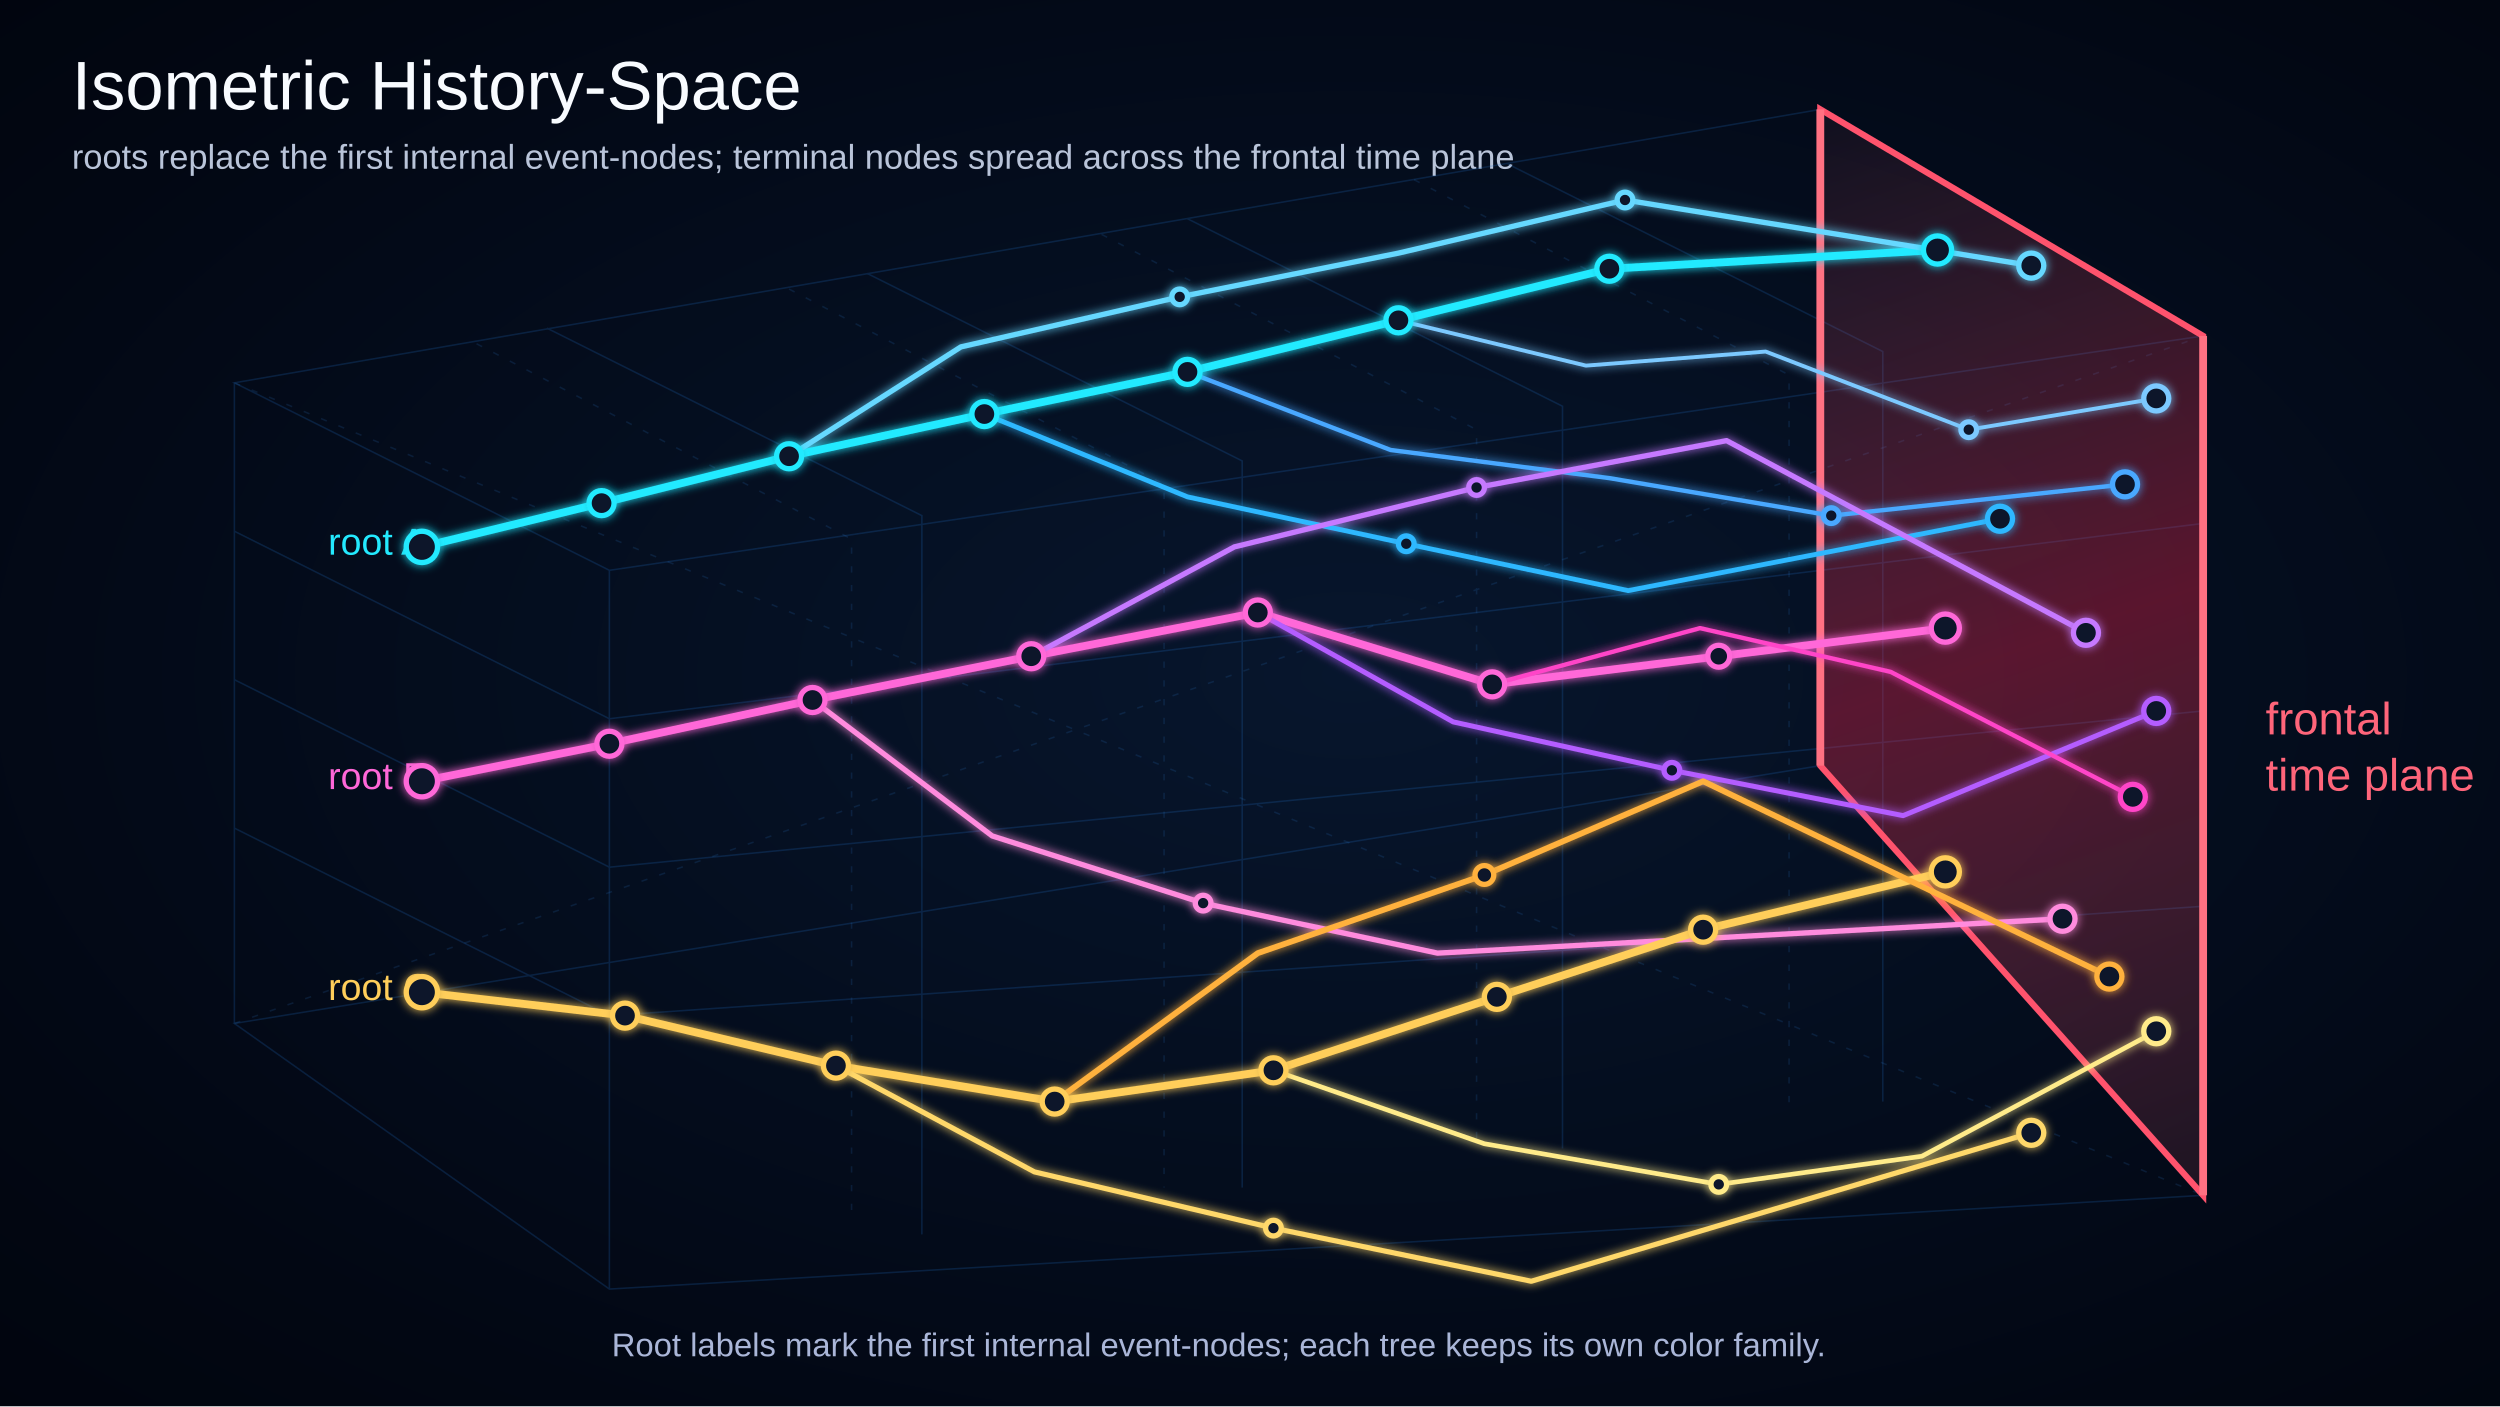
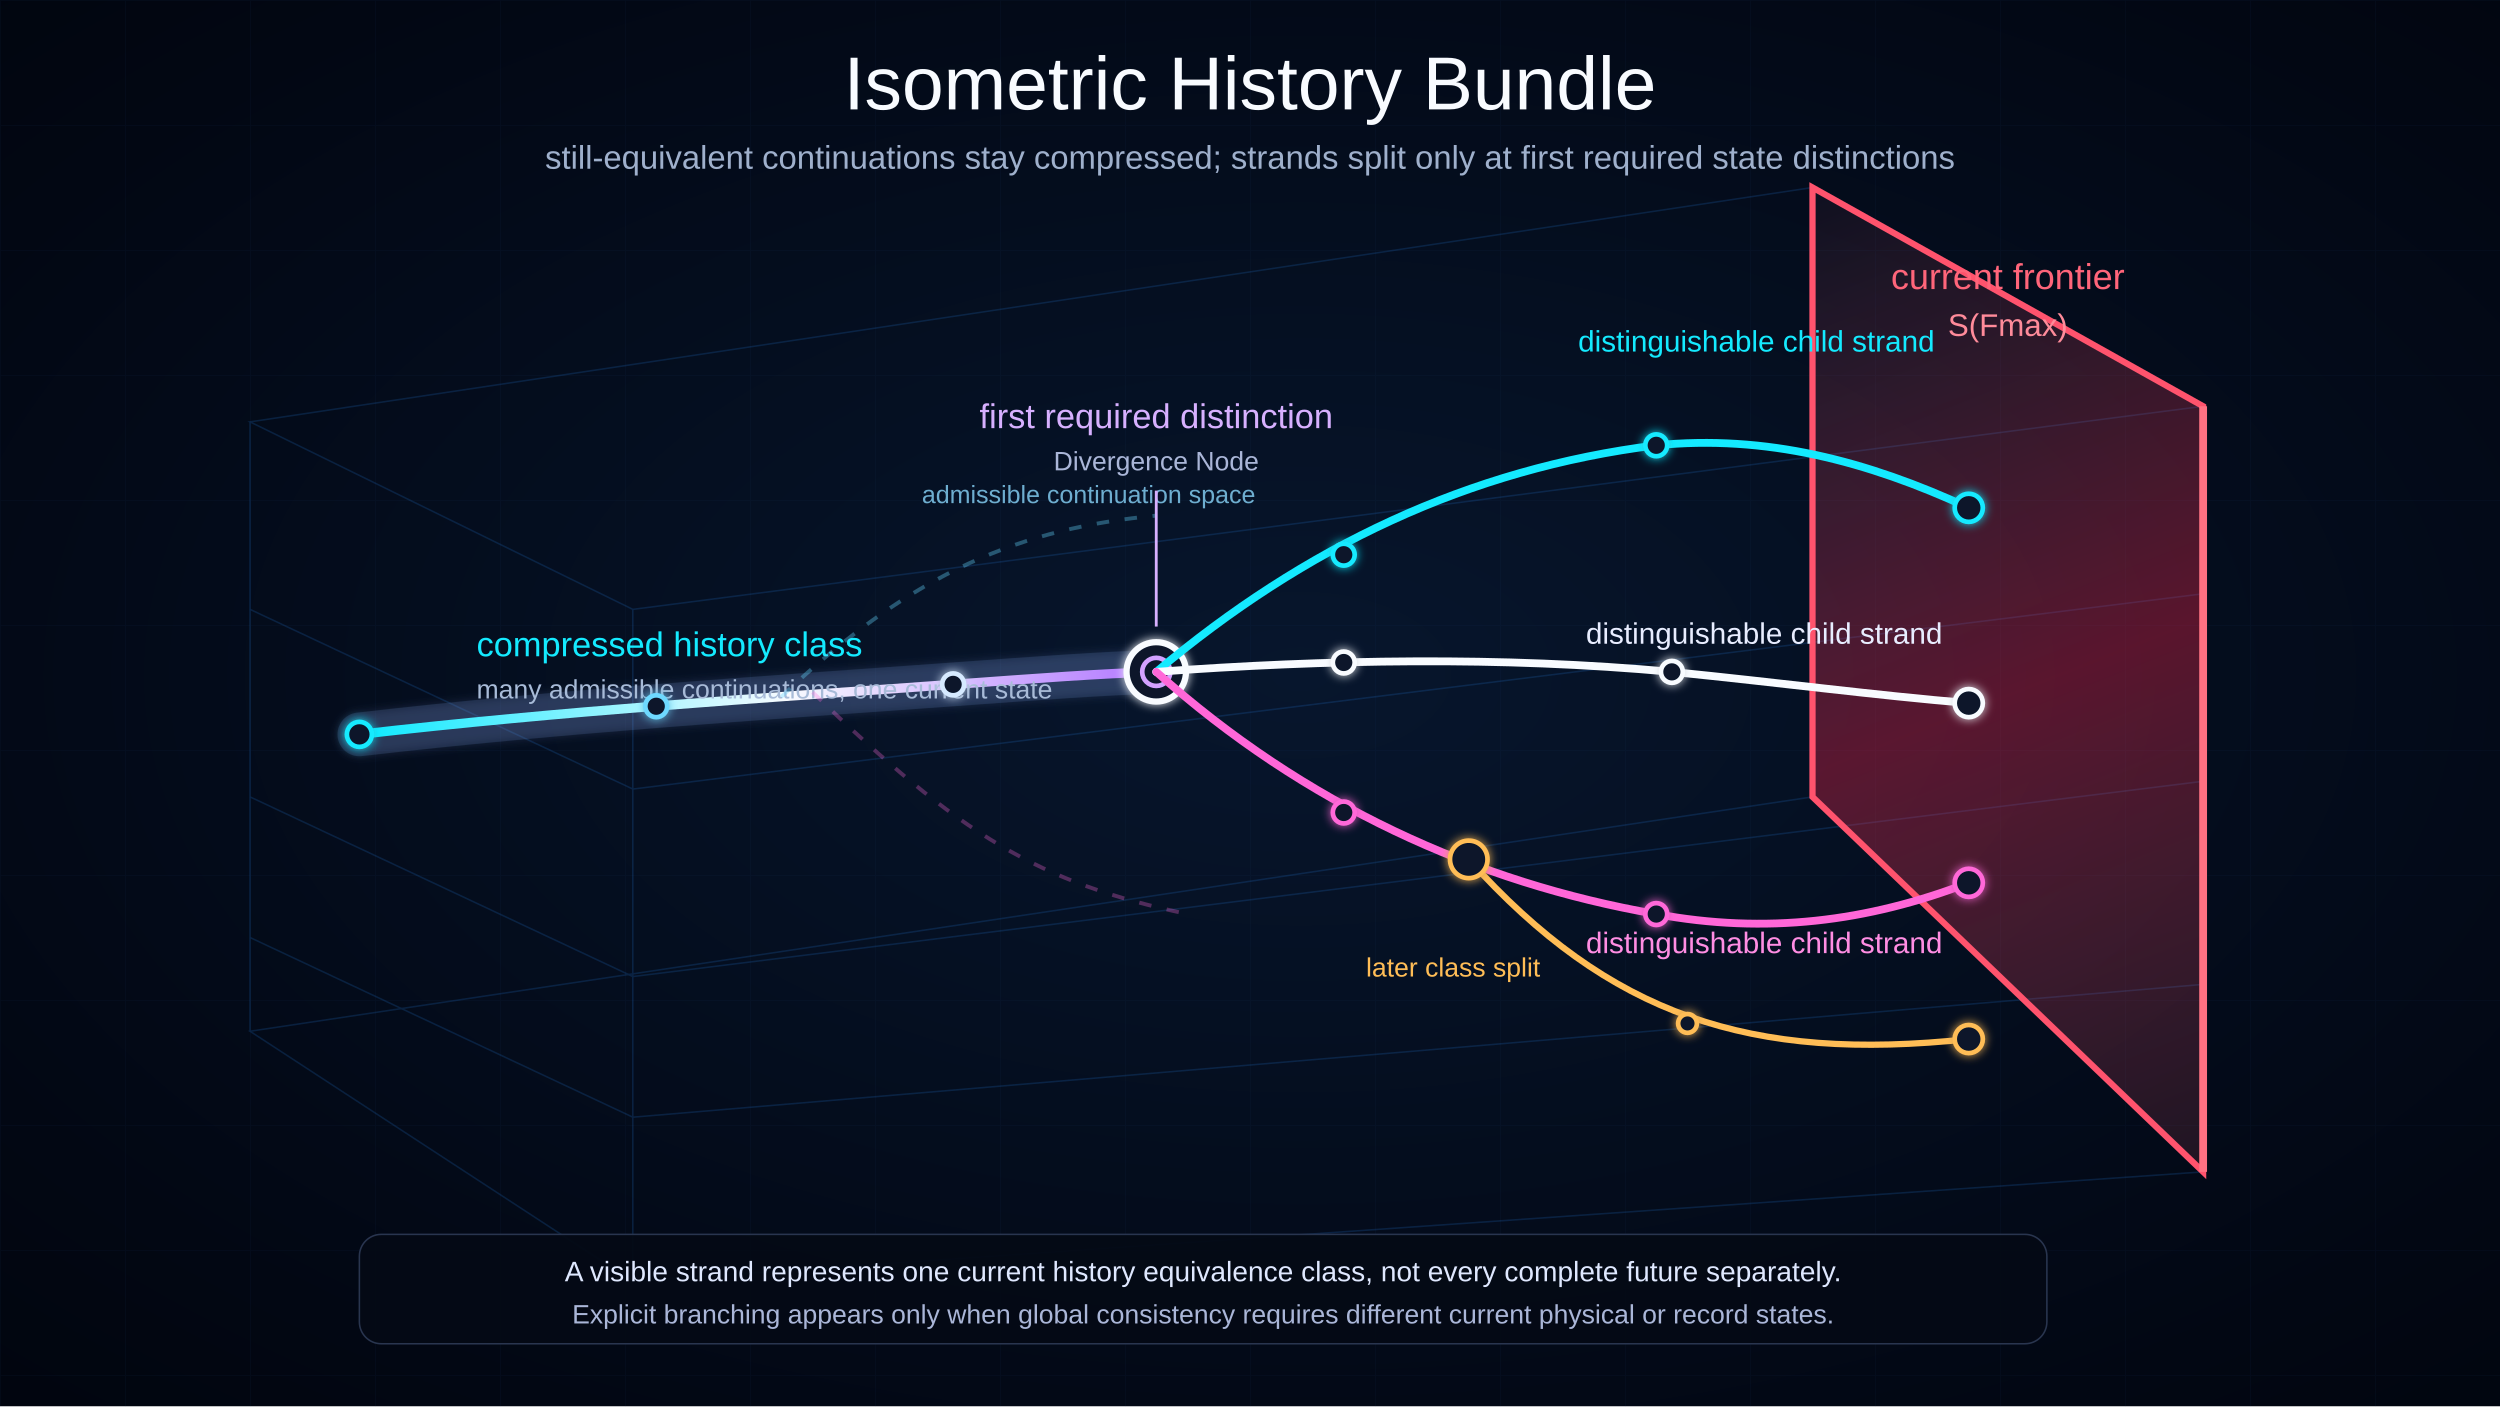
<svg xmlns="http://www.w3.org/2000/svg" viewBox="0 0 1600 900" role="img" aria-labelledby="title desc">
  <defs>
-     <radialGradient id="bg" cx="54%" cy="48%" r="88%">
+     <radialGradient id="bg" cx="52%" cy="48%" r="88%">
      <stop offset="0" stop-color="#07162d" />
      <stop offset="0.68" stop-color="#020713" />
      <stop offset="1" stop-color="#00030a" />
    </radialGradient>
-     <linearGradient id="plane" x1="1165" y1="70" x2="1410" y2="765" gradientUnits="userSpaceOnUse">
+     <linearGradient id="plane" x1="1160" y1="130" x2="1410" y2="760" gradientUnits="userSpaceOnUse">
      <stop offset="0" stop-color="#ff6b7d" stop-opacity="0.05" />
      <stop offset="0.5" stop-color="#ff234a" stop-opacity="0.34" />
      <stop offset="1" stop-color="#ff6b7d" stop-opacity="0.10" />
    </linearGradient>
-     <filter id="glow" x="-70%" y="-70%" width="240%" height="240%">
+     <linearGradient id="shared" x1="240" y1="470" x2="720" y2="430" gradientUnits="userSpaceOnUse">
+       <stop offset="0" stop-color="#14eaff" />
+       <stop offset="0.55" stop-color="#f8fbff" />
+       <stop offset="1" stop-color="#b781ff" />
+     </linearGradient>
+     <filter id="glow" x="-80%" y="-80%" width="260%" height="260%">
      <feGaussianBlur stdDeviation="3" result="b" />
      <feMerge>
        <feMergeNode in="b" />
        <feMergeNode in="SourceGraphic" />
      </feMerge>
    </filter>
+     <pattern id="grid" width="80" height="80" patternUnits="userSpaceOnUse">
+       <path d="M80 0H0V80" fill="none" stroke="#16426f" stroke-opacity="0.10" />
+     </pattern>
  </defs>
  <rect width="1600" height="900" fill="url(#bg)" />
-   <text x="46" y="70" fill="#f8fbff" font-family="Segoe UI, Arial, sans-serif" font-size="44">Isometric History-Space</text>
-   <text x="46" y="108" fill="#b9c4d9" font-family="Segoe UI, Arial, sans-serif" font-size="22">roots replace the first internal event-nodes; terminal nodes spread across the frontal time plane</text>
+   <rect width="1600" height="900" fill="url(#grid)" />
+   <text x="800" y="70" fill="#f8fbff" font-family="Segoe UI, Arial, sans-serif" font-size="48" text-anchor="middle">Isometric History Bundle</text>
+   <text x="800" y="108" fill="#9fb0cc" font-family="Segoe UI, Arial, sans-serif" font-size="21" text-anchor="middle">still-equivalent continuations stay compressed; strands split only at first required state distinctions</text>
  <g stroke="#1f6fc7" fill="none" opacity="0.22">
-     <path d="M150 245 L1165 70 L1410 215 L390 365 Z" />
-     <path d="M150 655 L1165 490 L1410 765 L390 825 Z" />
-     <path d="M150 245 V655 M390 365 V825 M1165 70 V490 M1410 215 V765" />
-     <path d="M150 340 L390 460 L1410 335 M150 435 L390 555 L1410 455 M150 530 L390 650 L1410 580" />
-     <path d="M350 210 L590 330 V790 M555 175 L795 295 V760 M760 140 L1000 260 V735 M965 105 L1205 225 V705" />
+     <path d="M160 270 L1160 120 L1410 260 L405 390 Z" />
+     <path d="M160 660 L1160 510 L1410 750 L405 820 Z" />
+     <path d="M160 270V660 M405 390V820 M1160 120V510 M1410 260V750" />
+     <path d="M160 390 L405 505 L1410 380 M160 510 L405 625 L1410 500 M160 600 L405 715 L1410 630" />
  </g>
-   <g opacity="0.16" stroke="#2d7fd7" fill="none" stroke-dasharray="4 8">
-     <path d="M150 245 L1410 765 M150 655 L1410 215" />
-     <path d="M305 220 L545 345 L545 780 M505 185 L745 310 L745 760 M705 150 L945 275 L945 735 M905 115 L1145 240 L1145 710" />
+   <polygon points="1160,120 1410,260 1410,750 1160,510" fill="url(#plane)" stroke="#ff536d" stroke-width="4" />
+   <line x1="1410" y1="260" x2="1410" y2="750" stroke="#ff7182" stroke-width="5" />
+   <text x="1285" y="185" fill="#ff657a" font-family="Segoe UI, Arial, sans-serif" font-size="23" text-anchor="middle">current frontier</text>
+   <text x="1285" y="215" fill="#ff8b9a" font-family="Segoe UI, Arial, sans-serif" font-size="20" text-anchor="middle">S(Fmax)</text>
+   <path d="M230 470 C360 455 485 447 610 438 C665 434 705 431 740 430" fill="none" stroke="#7895d5" stroke-opacity="0.18" stroke-width="28" stroke-linecap="round" filter="url(#glow)" />
+   <path d="M230 470 C360 455 485 447 610 438 C665 434 705 431 740 430" fill="none" stroke="url(#shared)" stroke-width="6" stroke-linecap="round" />
+   <text x="305" y="420" fill="#14eaff" font-family="Segoe UI, Arial, sans-serif" font-size="22">compressed history class</text>
+   <text x="305" y="447" fill="#a8bbd8" font-family="Segoe UI, Arial, sans-serif" font-size="17">many admissible continuations, one current state</text>
+   <path d="M500 446 C585 365 655 338 740 330" fill="none" stroke="#66d8ff" stroke-opacity="0.35" stroke-width="2.5" stroke-dasharray="8 10" />
+   <path d="M520 443 C615 535 665 565 760 585" fill="none" stroke="#ff67d8" stroke-opacity="0.30" stroke-width="2.5" stroke-dasharray="8 10" />
+   <text x="590" y="322" fill="#6eaed0" font-family="Segoe UI, Arial, sans-serif" font-size="16">admissible continuation space</text>
+   <g filter="url(#glow)">
+     <circle cx="740" cy="430" r="19" fill="#07152a" stroke="#f8fbff" stroke-width="4" />
+     <circle cx="740" cy="430" r="9" fill="#07152a" stroke="#d3a1ff" stroke-width="3" />
  </g>
-   <polygon points="1165,70 1410,215 1410,765 1165,490" fill="url(#plane)" stroke="#ff536d" stroke-width="4" />
-   <line x1="1165" y1="70" x2="1165" y2="490" stroke="#ff7182" stroke-width="5" />
-   <line x1="1410" y1="215" x2="1410" y2="765" stroke="#ff7182" stroke-width="5" />
-   <text x="1450" y="470" fill="#ff657a" font-family="Segoe UI, Arial, sans-serif" font-size="29">frontal</text>
-   <text x="1450" y="506" fill="#ff657a" font-family="Segoe UI, Arial, sans-serif" font-size="29">time plane</text>
-   <text x="210" y="355" fill="#23eaff" font-family="Segoe UI, Arial, sans-serif" font-size="24">root A</text>
-   <text x="210" y="505" fill="#ff67d8" font-family="Segoe UI, Arial, sans-serif" font-size="24">root B</text>
-   <text x="210" y="640" fill="#ffce5a" font-family="Segoe UI, Arial, sans-serif" font-size="24">root C</text>
-   <g fill="none" stroke-linecap="round" stroke-linejoin="round" filter="url(#glow)">
-     <polyline points="270,350 385,322 505,292 630,265 760,238 895,205 1030,172 1240,160" stroke="#23eaff" stroke-width="5" />
-     <polyline points="505,292 615,222 755,190 895,162 1040,128 1300,170" stroke="#66d8ff" stroke-width="3.4" />
-     <polyline points="630,265 760,318 900,348 1042,378 1280,332" stroke="#2fb8ff" stroke-width="3.1" />
-     <polyline points="760,238 890,288 1030,306 1172,330 1360,310" stroke="#4aa8ff" stroke-width="2.8" />
-     <polyline points="895,205 1015,234 1130,225 1260,275 1380,255" stroke="#7cc9ff" stroke-width="2.5" />
-     <polyline points="270,500 390,476 520,448 660,420 805,392 955,438 1100,420 1245,402" stroke="#ff67d8" stroke-width="5" />
-     <polyline points="520,448 635,535 770,578 920,610 1320,588" stroke="#ff8bdd" stroke-width="3.4" />
-     <polyline points="660,420 790,350 945,312 1105,282 1335,405" stroke="#c679ff" stroke-width="3.4" />
-     <polyline points="805,392 930,462 1070,493 1218,522 1380,455" stroke="#b45dff" stroke-width="3.2" />
-     <polyline points="955,438 1088,402 1210,430 1365,510" stroke="#ff45c8" stroke-width="2.8" />
-     <polyline points="270,635 400,650 535,682 675,705 815,685 958,638 1090,595 1245,558" stroke="#ffce5a" stroke-width="5" />
-     <polyline points="535,682 662,750 815,786 980,820 1300,725" stroke="#ffd86b" stroke-width="3.3" />
-     <polyline points="675,705 805,610 950,560 1090,500 1350,625" stroke="#ffb13d" stroke-width="3.7" />
-     <polyline points="815,685 950,732 1100,758 1230,740 1380,660" stroke="#ffeb8a" stroke-width="3" />
+   <text x="740" y="274" fill="#d7b0ff" font-family="Segoe UI, Arial, sans-serif" font-size="22" text-anchor="middle">first required distinction</text>
+   <text x="740" y="301" fill="#aab6d8" font-family="Segoe UI, Arial, sans-serif" font-size="17" text-anchor="middle">Divergence Node</text>
+   <path d="M740 314V401" stroke="#d7b0ff" stroke-width="1.8" />
+   <path d="M740 430 C835 350 940 300 1060 285 C1130 278 1195 295 1260 325" fill="none" stroke="#14eaff" stroke-width="5" stroke-linecap="round" />
+   <path d="M740 430 C850 422 960 420 1070 430 C1140 437 1200 445 1260 450" fill="none" stroke="#f8fbff" stroke-width="5" stroke-linecap="round" />
+   <path d="M740 430 C835 515 945 565 1060 585 C1130 598 1195 590 1260 565" fill="none" stroke="#ff67d8" stroke-width="5" stroke-linecap="round" />
+   <path d="M940 550 C1030 650 1120 680 1260 665" fill="none" stroke="#ffbd56" stroke-width="4" stroke-linecap="round" />
+   <g filter="url(#glow)">
+     <circle cx="940" cy="550" r="12" fill="#07152a" stroke="#ffbd56" stroke-width="3" />
  </g>
-   <g fill="#07152a" stroke-width="3.4" filter="url(#glow)">
-     <circle cx="270" cy="350" r="10" stroke="#23eaff" />
-     <circle cx="385" cy="322" r="8" stroke="#23eaff" />
-     <circle cx="505" cy="292" r="8" stroke="#23eaff" />
-     <circle cx="630" cy="265" r="8" stroke="#23eaff" />
-     <circle cx="760" cy="238" r="8" stroke="#23eaff" />
-     <circle cx="895" cy="205" r="8" stroke="#23eaff" />
-     <circle cx="1030" cy="172" r="8" stroke="#23eaff" />
-     <circle cx="1240" cy="160" r="9" stroke="#23eaff" />
-     <circle cx="755" cy="190" r="5" stroke="#66d8ff" />
-     <circle cx="1040" cy="128" r="5" stroke="#66d8ff" />
-     <circle cx="1300" cy="170" r="8" stroke="#66d8ff" />
-     <circle cx="900" cy="348" r="5" stroke="#2fb8ff" />
-     <circle cx="1280" cy="332" r="8" stroke="#2fb8ff" />
-     <circle cx="1172" cy="330" r="5" stroke="#4aa8ff" />
-     <circle cx="1360" cy="310" r="8" stroke="#4aa8ff" />
-     <circle cx="1260" cy="275" r="5" stroke="#7cc9ff" />
-     <circle cx="1380" cy="255" r="8" stroke="#7cc9ff" />
-     <circle cx="270" cy="500" r="10" stroke="#ff67d8" />
-     <circle cx="390" cy="476" r="8" stroke="#ff67d8" />
-     <circle cx="520" cy="448" r="8" stroke="#ff67d8" />
-     <circle cx="660" cy="420" r="8" stroke="#ff67d8" />
-     <circle cx="805" cy="392" r="8" stroke="#ff67d8" />
-     <circle cx="955" cy="438" r="8" stroke="#ff67d8" />
-     <circle cx="1100" cy="420" r="7" stroke="#ff67d8" />
-     <circle cx="1245" cy="402" r="9" stroke="#ff67d8" />
-     <circle cx="770" cy="578" r="5" stroke="#ff8bdd" />
-     <circle cx="1320" cy="588" r="8" stroke="#ff8bdd" />
-     <circle cx="945" cy="312" r="5" stroke="#c679ff" />
-     <circle cx="1335" cy="405" r="8" stroke="#c679ff" />
-     <circle cx="1070" cy="493" r="5" stroke="#b45dff" />
-     <circle cx="1380" cy="455" r="8" stroke="#b45dff" />
-     <circle cx="1365" cy="510" r="8" stroke="#ff45c8" />
-     <circle cx="270" cy="635" r="10" stroke="#ffce5a" />
-     <circle cx="400" cy="650" r="8" stroke="#ffce5a" />
-     <circle cx="535" cy="682" r="8" stroke="#ffce5a" />
-     <circle cx="675" cy="705" r="8" stroke="#ffce5a" />
-     <circle cx="815" cy="685" r="8" stroke="#ffce5a" />
-     <circle cx="958" cy="638" r="8" stroke="#ffce5a" />
-     <circle cx="1090" cy="595" r="8" stroke="#ffce5a" />
-     <circle cx="1245" cy="558" r="9" stroke="#ffce5a" />
-     <circle cx="815" cy="786" r="5" stroke="#ffd86b" />
-     <circle cx="1300" cy="725" r="8" stroke="#ffd86b" />
-     <circle cx="950" cy="560" r="6" stroke="#ffb13d" />
-     <circle cx="1350" cy="625" r="8" stroke="#ffb13d" />
-     <circle cx="1100" cy="758" r="5" stroke="#ffeb8a" />
-     <circle cx="1380" cy="660" r="8" stroke="#ffeb8a" />
+   <text x="930" y="625" fill="#ffbd56" font-family="Segoe UI, Arial, sans-serif" font-size="17" text-anchor="middle">later class split</text>
+   <g fill="#07152a" stroke-width="3" filter="url(#glow)">
+     <circle cx="230" cy="470" r="8" stroke="#14eaff" />
+     <circle cx="420" cy="452" r="7" stroke="#6ed9ff" />
+     <circle cx="610" cy="438" r="7" stroke="#d6eaff" />
+     <circle cx="860" cy="355" r="7" stroke="#14eaff" />
+     <circle cx="1060" cy="285" r="7" stroke="#14eaff" />
+     <circle cx="1260" cy="325" r="9" stroke="#14eaff" />
+     <circle cx="860" cy="424" r="7" stroke="#f8fbff" />
+     <circle cx="1070" cy="430" r="7" stroke="#f8fbff" />
+     <circle cx="1260" cy="450" r="9" stroke="#f8fbff" />
+     <circle cx="860" cy="520" r="7" stroke="#ff67d8" />
+     <circle cx="1060" cy="585" r="7" stroke="#ff67d8" />
+     <circle cx="1260" cy="565" r="9" stroke="#ff67d8" />
+     <circle cx="1080" cy="655" r="6" stroke="#ffbd56" />
+     <circle cx="1260" cy="665" r="9" stroke="#ffbd56" />
  </g>
-   <text x="780" y="868" fill="#aab6d8" font-family="Segoe UI, Arial, sans-serif" font-size="21" text-anchor="middle">Root labels mark the first internal event-nodes; each tree keeps its own color family.</text>
+   <text x="1010" y="225" fill="#14eaff" font-family="Segoe UI, Arial, sans-serif" font-size="19">distinguishable child strand</text>
+   <text x="1015" y="412" fill="#e8edff" font-family="Segoe UI, Arial, sans-serif" font-size="19">distinguishable child strand</text>
+   <text x="1015" y="610" fill="#ff8de3" font-family="Segoe UI, Arial, sans-serif" font-size="19">distinguishable child strand</text>
+   <rect x="230" y="790" width="1080" height="70" rx="14" fill="#050a16" fill-opacity="0.95" stroke="#29354f" />
+   <text x="770" y="820" fill="#dfe8ff" font-family="Segoe UI, Arial, sans-serif" font-size="18" text-anchor="middle">A visible strand represents one current history equivalence class, not every complete future separately.</text>
+   <text x="770" y="847" fill="#aab6d8" font-family="Segoe UI, Arial, sans-serif" font-size="17" text-anchor="middle">Explicit branching appears only when global consistency requires different current physical or record states.</text>
</svg>
